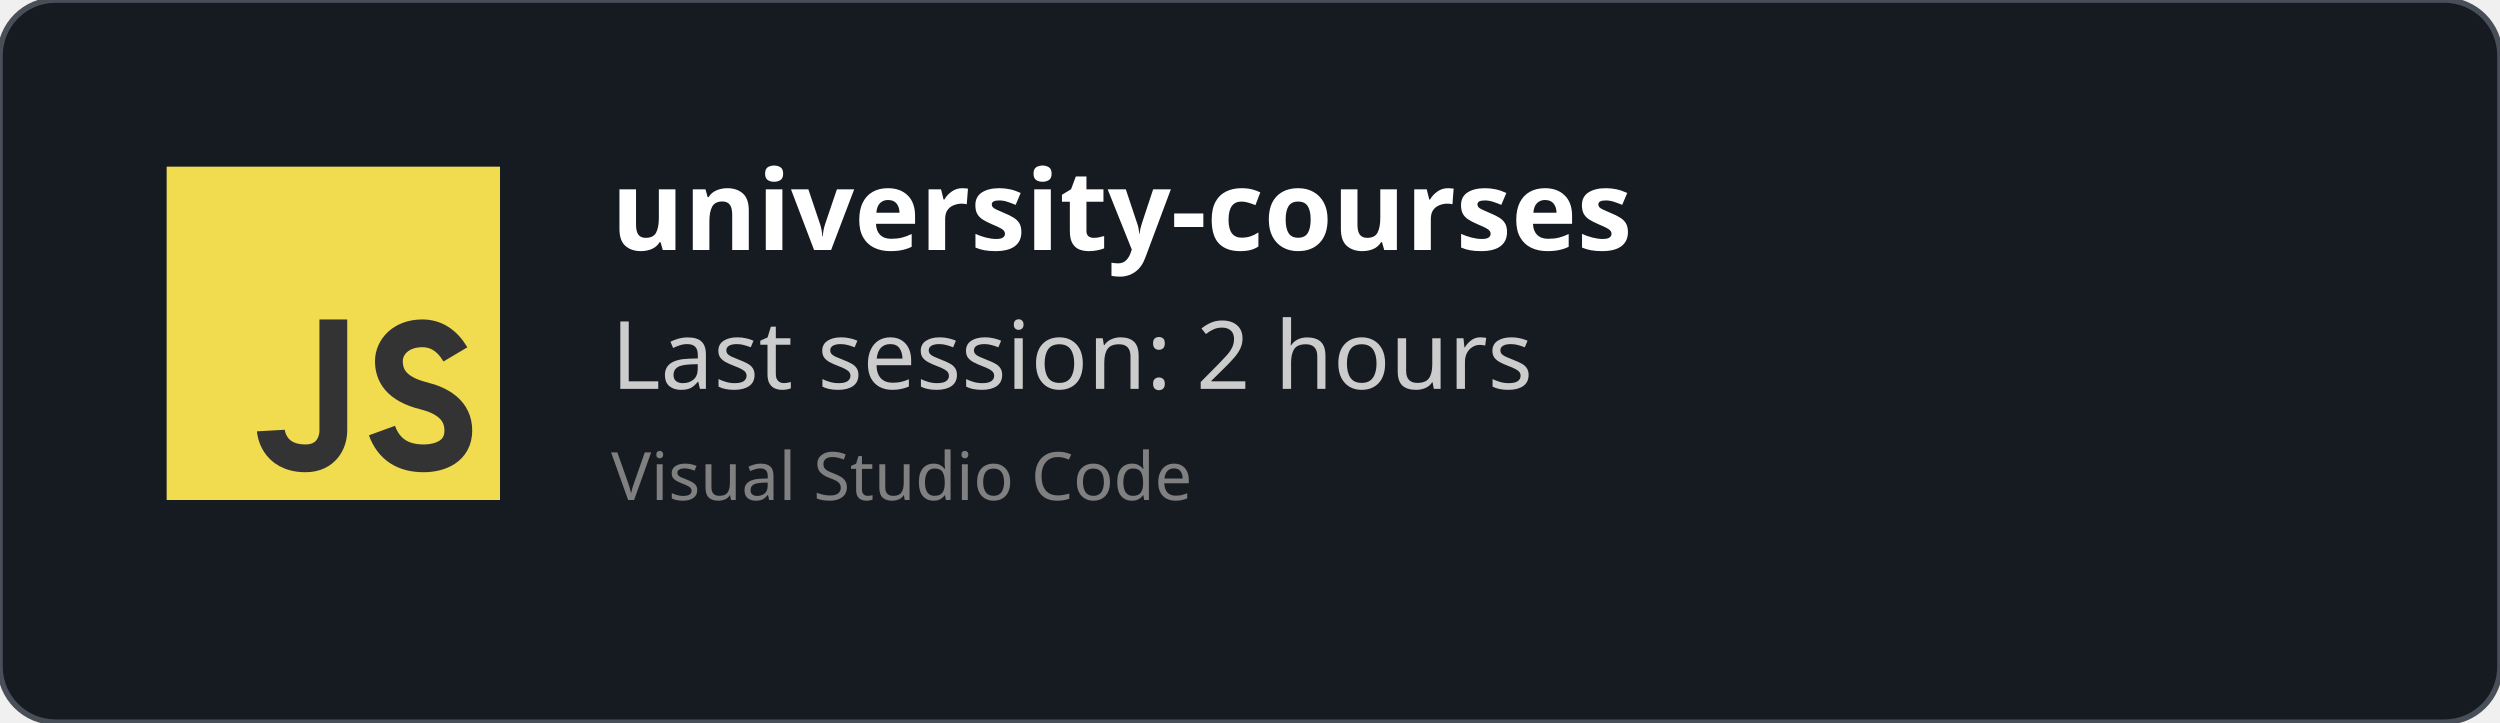
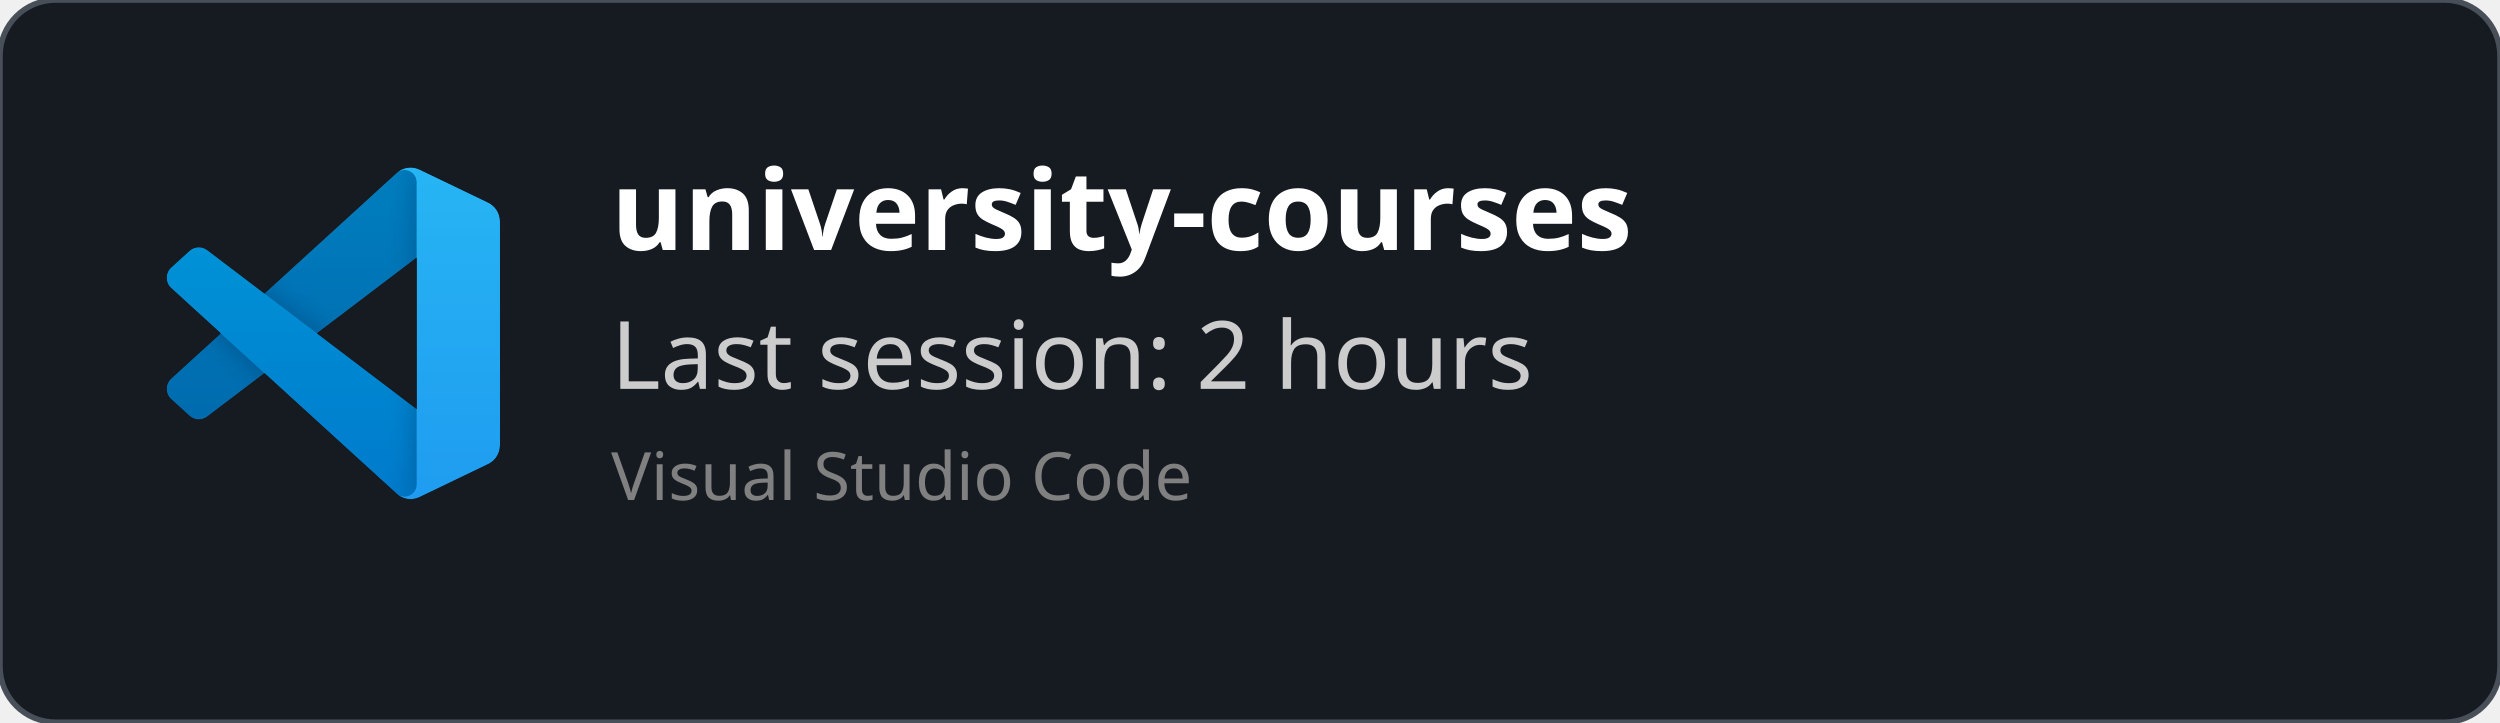
<svg xmlns="http://www.w3.org/2000/svg" width="450" height="130" viewBox="0 0 450 130" fill="none" role="img">
  <style>
    *{
        font-family: 'Segoe UI', Ubuntu, monospace
    }
    </style>
  <defs>
    <clipPath id="horizontalClip" x="20" y="20" width="500" height="200">
      <rect x="90" y="20" width="300" height="50" />
    </clipPath>
  </defs>
  <rect width="450" height="130" fill="rgba(22,27,34)" stroke="#484f58" stroke-width="1" fill-opacity="1" stroke-opacity="1" x="0" y="0" rx="10px" ry="10px">
    </rect>
-   <svg width="60px" height="60px" x="30" y="30" viewBox="0 0 24 24" id="js">
-     <g fill="none" fill-rule="evenodd">
-       <rect width="24" height="24" fill="#F1DC50" />
-       <path stroke="#333" stroke-width="2" d="M12,11 C12,15.749 12,18.416 12,19 C12,19.876 11.477,21 10,21 C7.615,21 7.5,19 7.5,19 M20.79,13.516 C20.19,12.505 19.394,12 18.404,12 C16.856,12 16,13 16,14 C16,15 16.5,16 18.508,16.5 C19.786,16.818 21,17.5 21,19 C21,20.5 19.685,21 18.5,21 C16.986,21 15.986,20.333 15.5,19" />
+   <svg width="60" height="60" x="30" y="30" viewBox="0 0 100 100" fill="none" id="vscode">
+     <mask id="mask0" mask-type="alpha" maskUnits="userSpaceOnUse" x="0" y="0" width="100" height="100">
+       <path fill-rule="evenodd" clip-rule="evenodd" d="M70.912 99.317C72.487 99.931 74.283 99.891 75.873 99.126L96.461 89.22C98.624 88.179 100 85.989 100 83.587V16.413C100 14.011 98.624 11.822 96.461 10.781L75.873 0.874C73.786 -0.13 71.345 0.116 69.513 1.447C69.252 1.637 69.003 1.849 68.769 2.083L29.355 38.041L12.187 25.01C10.589 23.797 8.354 23.896 6.869 25.246L1.363 30.255C-0.453 31.906 -0.455 34.763 1.359 36.417L16.247 50L1.359 63.583C-0.455 65.237 -0.453 68.094 1.363 69.745L6.869 74.754C8.354 76.104 10.589 76.204 12.187 74.99L29.355 61.959L68.769 97.917C69.392 98.541 70.125 99.01 70.912 99.317ZM75.015 27.299L45.109 50L75.015 72.701V27.299Z" fill="white" />
+     </mask>
+     <g mask="url(#mask0)">
+       <path d="M96.461 10.796L75.857 0.876C73.472 -0.273 70.622 0.212 68.75 2.083L1.299 63.583C-0.516 65.237 -0.514 68.094 1.303 69.745L6.813 74.754C8.298 76.104 10.535 76.204 12.134 74.99L93.361 13.37C96.086 11.303 100 13.246 100 16.667V16.427C100 14.027 98.625 11.838 96.461 10.796Z" fill="#0065A9" />
+       <g filter="url(#filter0_d)">
+         <path d="M96.461 89.204L75.857 99.124C73.472 100.273 70.622 99.788 68.75 97.917L1.299 36.417C-0.516 34.763 -0.514 31.906 1.303 30.255L6.813 25.246C8.298 23.896 10.535 23.796 12.134 25.009L93.361 86.63C96.086 88.697 100 86.754 100 83.333V83.573C100 85.974 98.625 88.162 96.461 89.204Z" fill="#007ACC" />
+       </g>
+       <g filter="url(#filter1_d)">
+         <path d="M75.858 99.126C73.472 100.274 70.622 99.788 68.75 97.917C71.056 100.223 75 98.59 75 95.328V4.672C75 1.41 71.056 -0.223 68.75 2.083C70.622 0.211 73.472 -0.274 75.858 0.874L96.459 10.781C98.623 11.822 100 14.011 100 16.413V83.587C100 85.989 98.623 88.179 96.459 89.22L75.858 99.126Z" fill="#1F9CF0" />
+       </g>
+       <g style="mix-blend-mode:overlay" opacity="0.25">
+         <path fill-rule="evenodd" clip-rule="evenodd" d="M70.851 99.317C72.426 99.931 74.222 99.891 75.812 99.126L96.4 89.22C98.563 88.179 99.939 85.989 99.939 83.587V16.413C99.939 14.011 98.564 11.822 96.4 10.781L75.812 0.874C73.725 -0.13 71.284 0.116 69.453 1.447C69.191 1.637 68.942 1.849 68.708 2.083L29.294 38.041L12.126 25.01C10.528 23.796 8.293 23.896 6.809 25.246L1.302 30.255C-0.513 31.906 -0.515 34.763 1.298 36.417L16.186 50L1.298 63.583C-0.515 65.237 -0.513 68.094 1.302 69.745L6.809 74.754C8.293 76.104 10.528 76.204 12.126 74.99L29.294 61.959L68.708 97.917C69.332 98.54 70.064 99.01 70.851 99.317ZM74.954 27.299L45.048 50L74.954 72.701V27.299Z" fill="url(#paint0_linear)" />
+       </g>
    </g>
+     <defs>
+       <filter id="filter0_d" x="-8.394" y="15.829" width="116.727" height="92.246" filterUnits="userSpaceOnUse" color-interpolation-filters="sRGB">
+         <feFlood flood-opacity="0" result="BackgroundImageFix" />
+         <feColorMatrix in="SourceAlpha" type="matrix" values="0 0 0 0 0 0 0 0 0 0 0 0 0 0 0 0 0 0 127 0" />
+         <feOffset />
+         <feGaussianBlur stdDeviation="4.167" />
+         <feColorMatrix type="matrix" values="0 0 0 0 0 0 0 0 0 0 0 0 0 0 0 0 0 0 0.25 0" />
+         <feBlend mode="overlay" in2="BackgroundImageFix" result="effect1_dropShadow" />
+         <feBlend mode="normal" in="SourceGraphic" in2="effect1_dropShadow" result="shape" />
+       </filter>
+       <filter id="filter1_d" x="60.417" y="-8.076" width="47.917" height="116.151" filterUnits="userSpaceOnUse" color-interpolation-filters="sRGB">
+         <feFlood flood-opacity="0" result="BackgroundImageFix" />
+         <feColorMatrix in="SourceAlpha" type="matrix" values="0 0 0 0 0 0 0 0 0 0 0 0 0 0 0 0 0 0 127 0" />
+         <feOffset />
+         <feGaussianBlur stdDeviation="4.167" />
+         <feColorMatrix type="matrix" values="0 0 0 0 0 0 0 0 0 0 0 0 0 0 0 0 0 0 0.25 0" />
+         <feBlend mode="overlay" in2="BackgroundImageFix" result="effect1_dropShadow" />
+         <feBlend mode="normal" in="SourceGraphic" in2="effect1_dropShadow" result="shape" />
+       </filter>
+       <linearGradient id="paint0_linear" x1="49.939" y1="0.258" x2="49.939" y2="99.742" gradientUnits="userSpaceOnUse">
+         <stop stop-color="white" />
+         <stop offset="1" stop-color="white" stop-opacity="0" />
+       </linearGradient>
+     </defs>
  </svg>
  <text x="110" y="45" font-size="20" clip-path="url(#horizontalClip)" font-weight="bold" font-family="Ubuntu" fill="white">
    university-courses
    </text>
  <text x="110" y="70" font-size="17px" font-family="Ubuntu" fill="#ccc">
    Last session: 2 hours
    </text>
  <text x="110" y="90" font-size="12px" font-family="Ubuntu" fill="grey">
    Visual Studio Code
    </text>
</svg>
